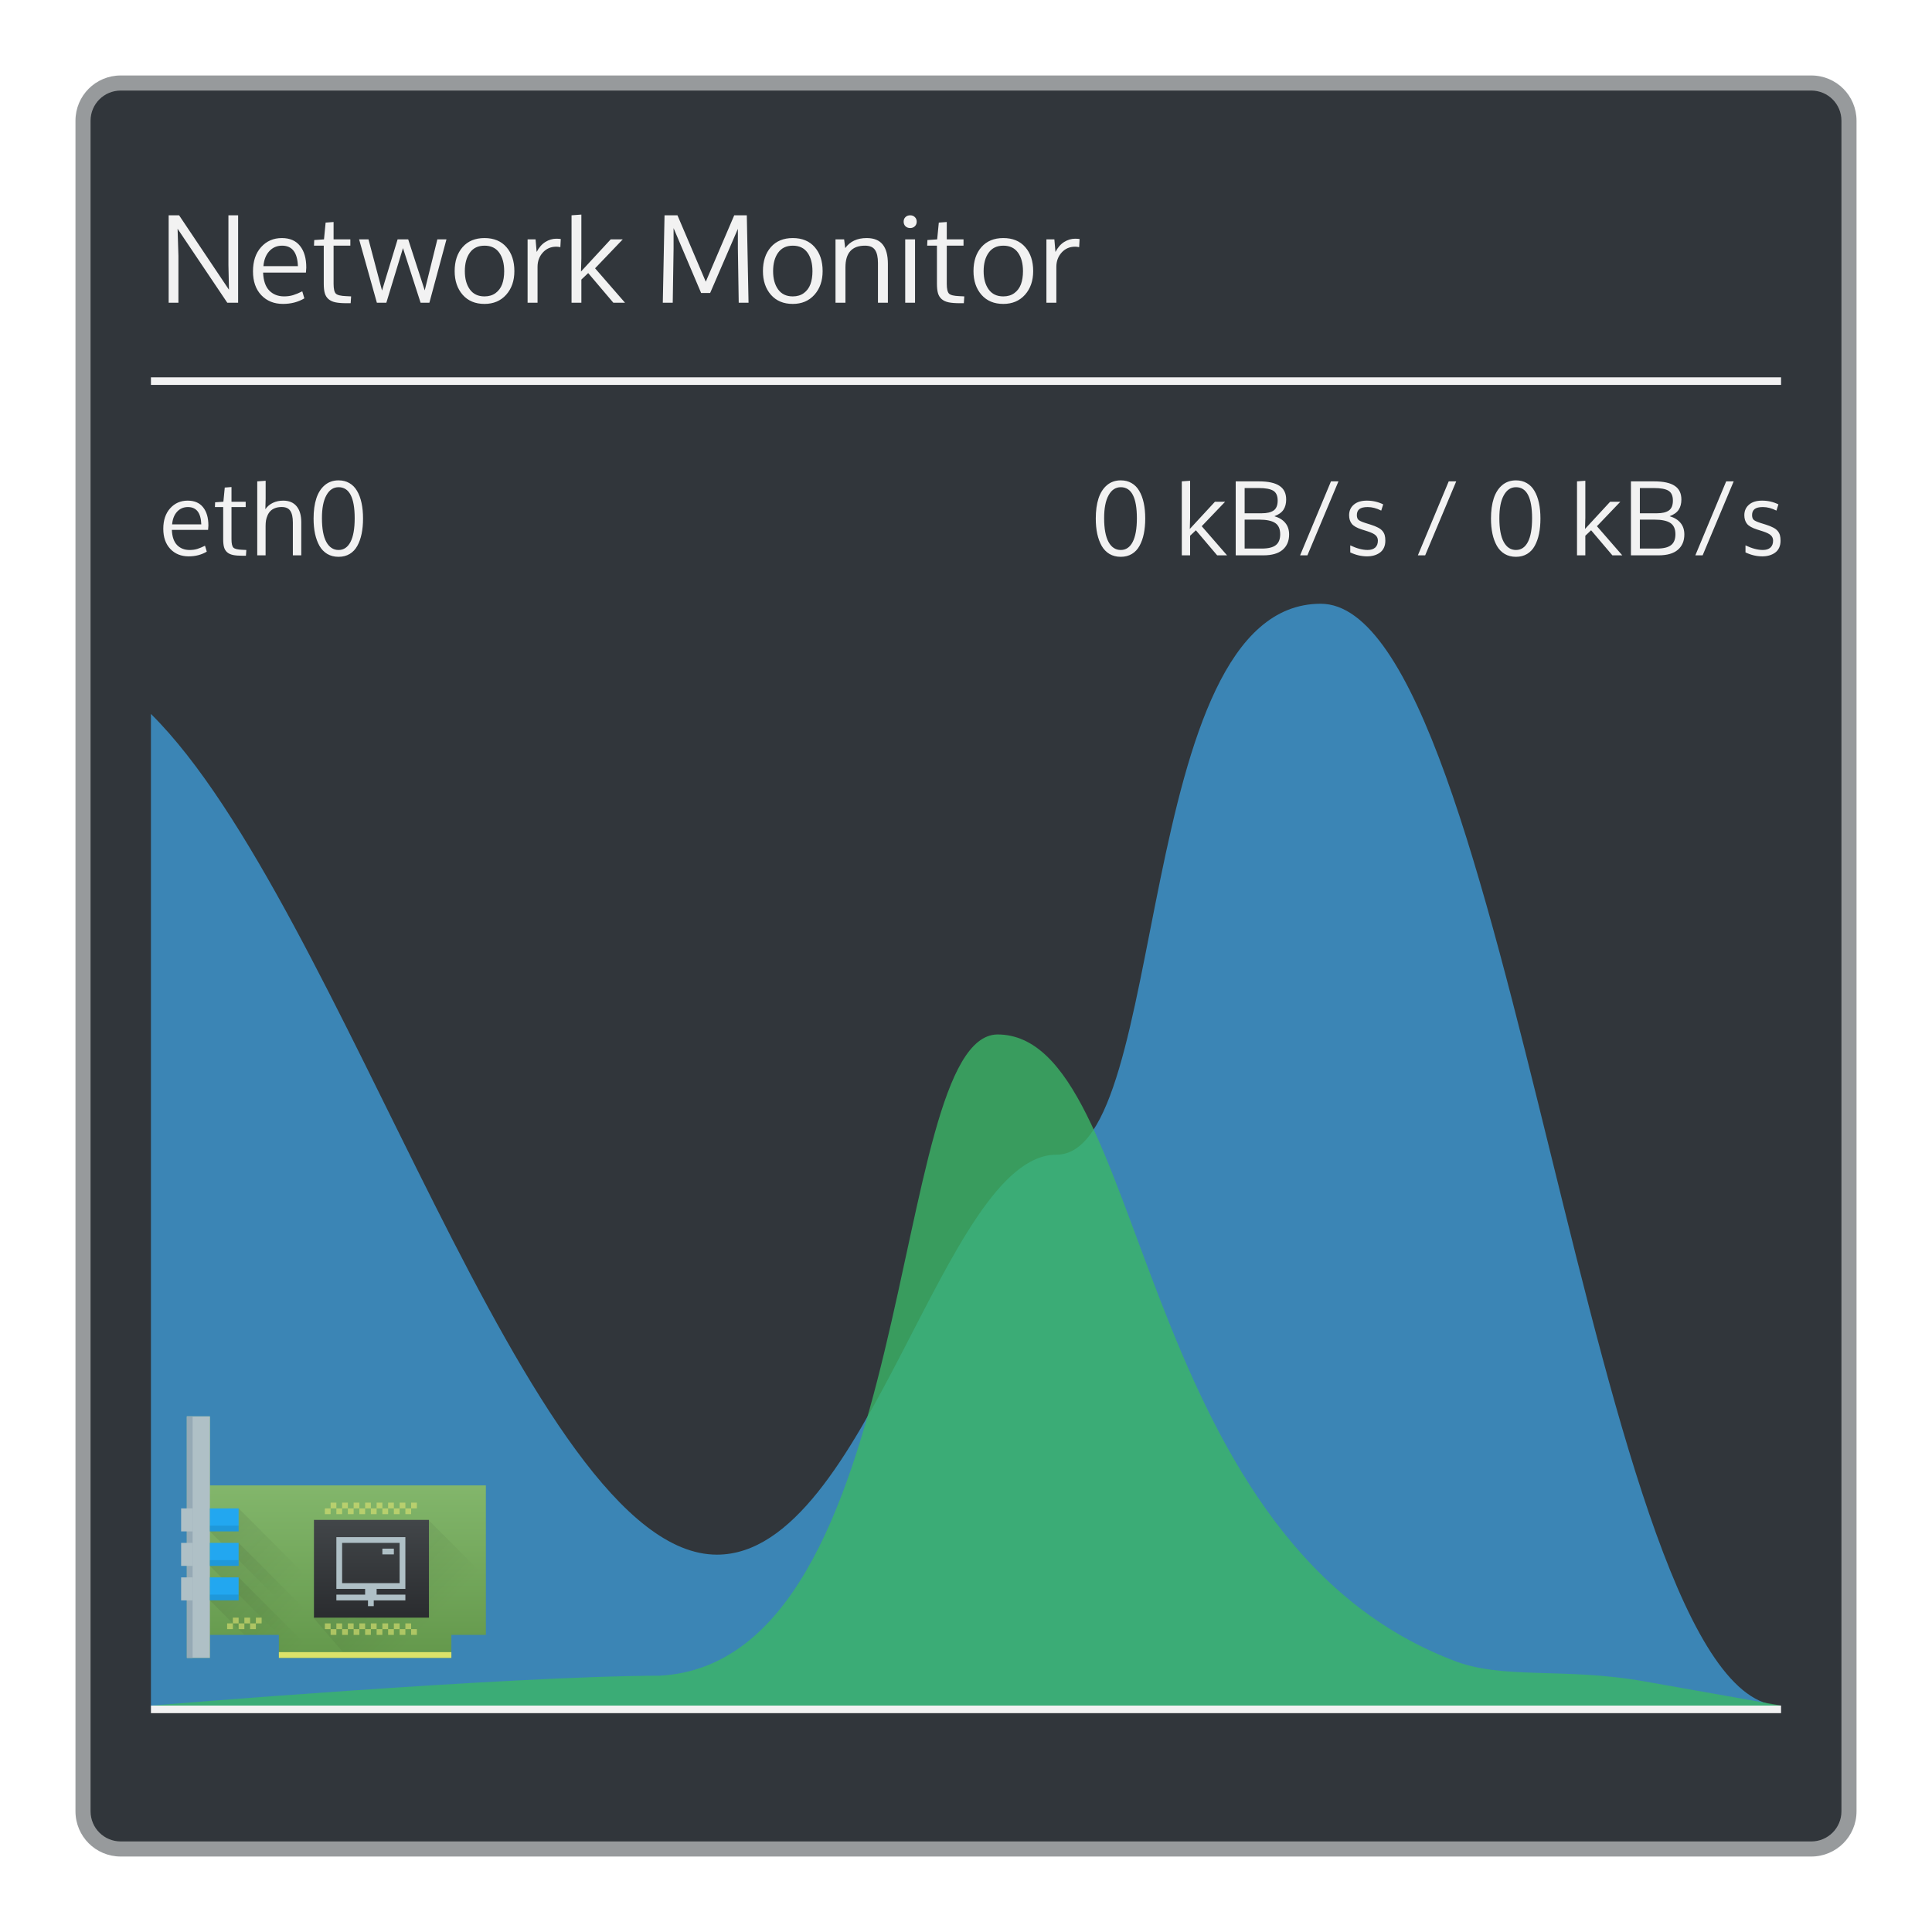
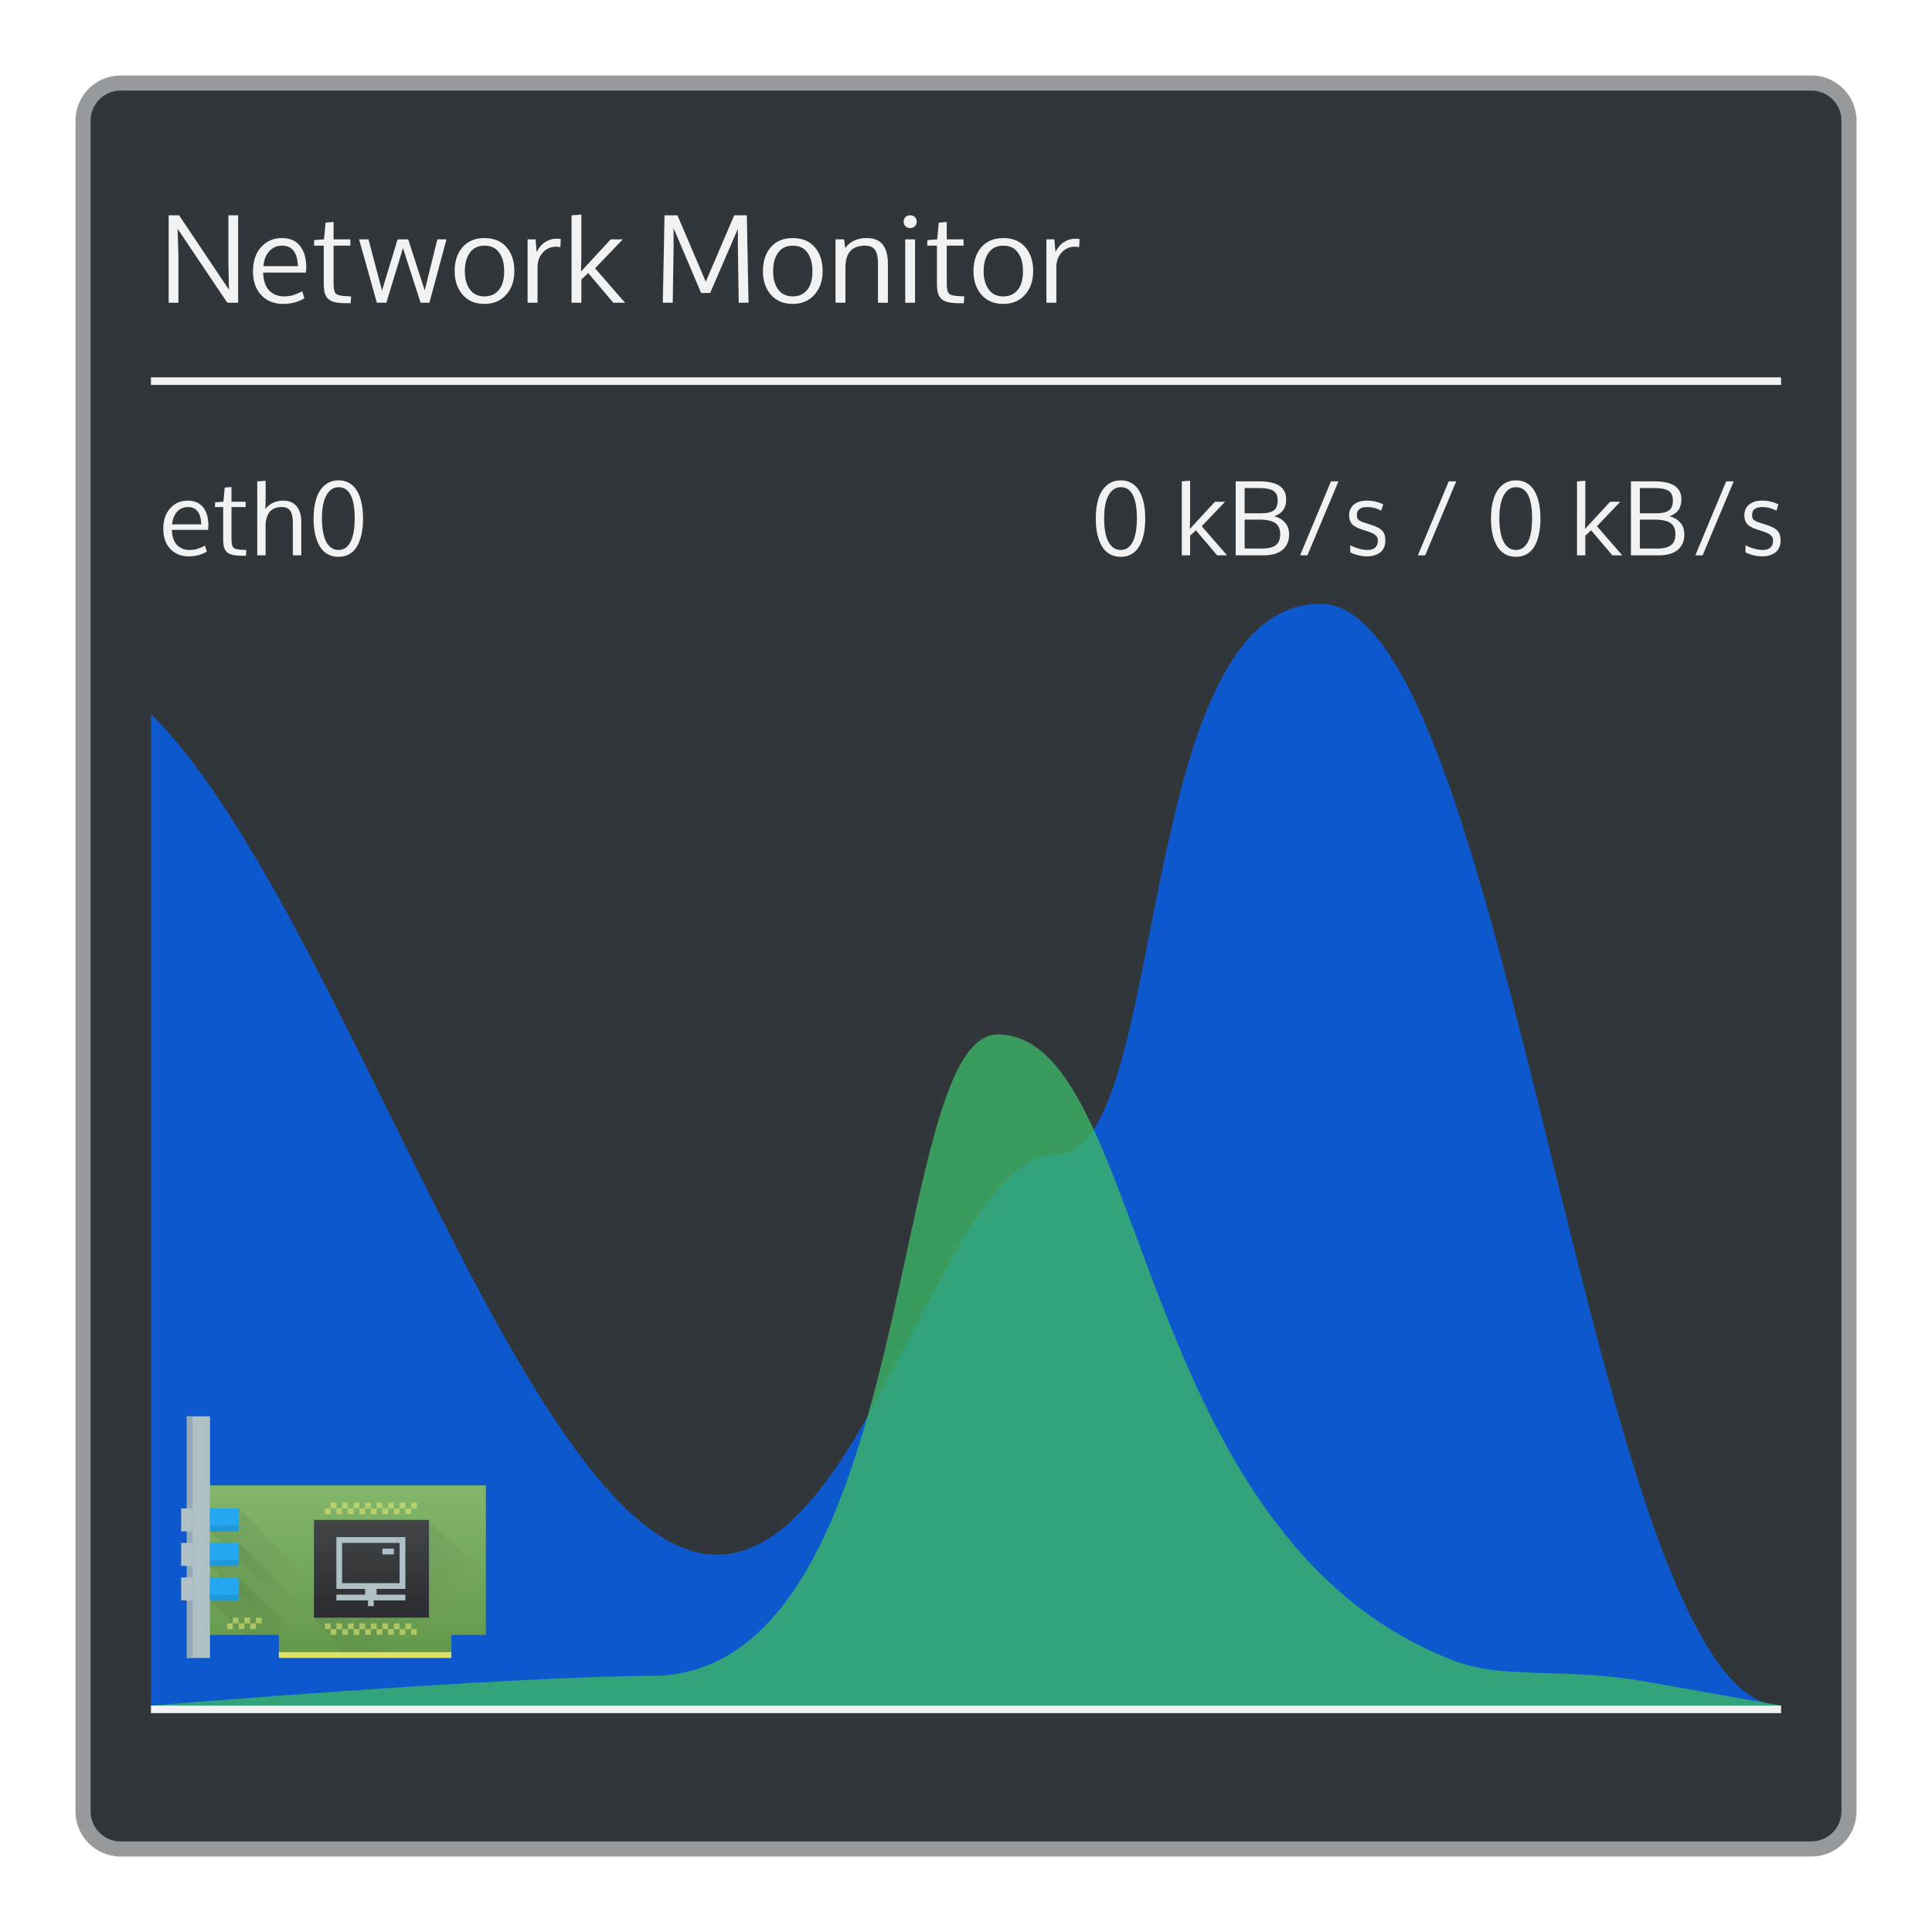
<svg xmlns="http://www.w3.org/2000/svg" xmlns:xlink="http://www.w3.org/1999/xlink" viewBox="0 0 256 256" id="svg2" version="1.1">
  <defs id="defs4">
    <style id="current-color-scheme" type="text/css">
      .ColorScheme-Text {
        color:#f2f2f2;
      }
      .ColorScheme-Background {
        color:#31363b;
      }
      .ColorScheme-Highlight {
        color:#3daee9;
      }
      .ColorScheme-ViewText {
        color:#31363b;
      }
      .ColorScheme-ViewBackground {
        color:#314045;
      }
      .ColorScheme-ViewHover {
        color:#93cee9;
      }
      .ColorScheme-ViewFocus{
        color:#3daee9;
      }
      .ColorScheme-ButtonText {
        color:#31363b;
      }
      .ColorScheme-ButtonBackground {
        color:#31363b;
      }
      .ColorScheme-ButtonHover {
        color:#93cee9;
      }
      .ColorScheme-ButtonFocus{
        color:#3daee9;
      }
      </style>
    <linearGradient gradientTransform="translate(75.5714,509.2194)" xlink:href="#linearGradient4251-0" id="linearGradient4232" x1="30" y1="54" x2="30" y2="12" gradientUnits="userSpaceOnUse" />
    <linearGradient id="linearGradient4251-0">
      <stop style="stop-color:#63984b;stop-opacity:1" offset="0" id="stop4253-4" />
      <stop style="stop-color:#8fc278;stop-opacity:1" offset="1" id="stop4255-2" />
    </linearGradient>
    <linearGradient xlink:href="#linearGradient4227" id="linearGradient4940" gradientUnits="userSpaceOnUse" gradientTransform="translate(75.5714,527.2194)" x1="-6" y1="6" x2="24" y2="36" />
    <linearGradient id="linearGradient4227">
      <stop id="stop4229" offset="0" style="stop-color:#292c2f;stop-opacity:1" />
      <stop id="stop4231" offset="1" style="stop-color:#000000;stop-opacity:0;" />
    </linearGradient>
    <linearGradient xlink:href="#linearGradient4227" id="linearGradient4936" gradientUnits="userSpaceOnUse" gradientTransform="translate(75.5714,521.2194)" x1="-6" y1="6" x2="24" y2="36" />
    <linearGradient xlink:href="#linearGradient4227" id="linearGradient4932" gradientUnits="userSpaceOnUse" x1="-6" y1="6" x2="24" y2="36" gradientTransform="translate(75.5714,515.2194)" />
    <linearGradient gradientTransform="translate(75.5714,509.2194)" xlink:href="#linearGradient4227" id="linearGradient4864" x1="20" y1="20" x2="48" y2="48" gradientUnits="userSpaceOnUse" />
    <linearGradient xlink:href="#linearGradient4159" id="linearGradient4384" x1="-43" y1="1043.362" x2="-43" y2="1012.362" gradientUnits="userSpaceOnUse" gradientTransform="matrix(0.625,0,0,0.5483931,136.1714,-15.95328)" />
    <linearGradient id="linearGradient4159">
      <stop style="stop-color:#2a2c2f;stop-opacity:1" offset="0" id="stop4161" />
      <stop style="stop-color:#424649;stop-opacity:1" offset="1" id="stop4163" />
    </linearGradient>
    <linearGradient xlink:href="#linearGradient4300" id="linearGradient4818" gradientUnits="userSpaceOnUse" gradientTransform="translate(-677.5722,-474.3766)" x1="386.571" y1="523.798" x2="386.571" y2="516.798" />
    <linearGradient id="linearGradient4300">
      <stop id="stop4302" offset="0" style="stop-color:#22a7f0;stop-opacity:1" />
      <stop id="stop4304" offset="1" style="stop-color:#19b5fe;stop-opacity:1" />
    </linearGradient>
    <linearGradient xlink:href="#linearGradient4300" id="linearGradient4824" gradientUnits="userSpaceOnUse" gradientTransform="translate(-677.5722,-468.3766)" x1="386.571" y1="523.798" x2="386.571" y2="516.798" />
    <linearGradient xlink:href="#linearGradient4300" id="linearGradient4830" gradientUnits="userSpaceOnUse" gradientTransform="translate(-677.5722,-462.3766)" x1="386.571" y1="523.798" x2="386.571" y2="516.798" />
  </defs>
  <path style="fill:currentColor;fill-opacity:0.5;stroke:none" d="m 16,10 224,0 c 3.324,0 6,2.676 6,6 l 0,224 c 0,3.324 -2.676,6 -6,6 l -224,0 c -3.324,0 -6,-2.676 -6,-6 L 10,16 c 0,-3.324 2.676,-6 6,-6 z" class="ColorScheme-ButtonText" id="rect4240" />
  <path style="fill:currentColor;fill-opacity:1;stroke:none" d="m 16,12 224,0 c 2.216,0 4,1.784 4,4 l 0,224 c 0,2.216 -1.784,4 -4,4 l -224,0 c -2.216,0 -4,-1.784 -4,-4 L 12,16 c 0,-2.216 1.784,-4 4,-4 z" class="ColorScheme-Background" id="rect4238" />
  <path style="opacity:1;fill:currentColor;fill-opacity:1;stroke:none" class="ColorScheme-Text" d="m 77.035,28.432 -1.303,0.096 0,11.584 1.303,0 0,-3.07 0.904,-0.857 3.332,3.928 1.547,0 -3.967,-4.562 3.666,-3.832 -1.596,0 -3.936,4.262 0.049,-1.73 0,-5.816 z m -54.686,0.096 0,11.584 1.293,0 0,-6.197 -0.111,-3.602 6.586,9.799 1.436,0 0,-11.584 -1.285,0 0,6.602 0.072,3.262 -6.609,-9.863 -1.381,0 z m 65.705,0 -0.229,11.584 1.316,0 0.111,-7.148 0,-2.738 3.65,8.594 1.197,0 3.674,-8.498 0,2.611 0.111,7.18 1.301,0 -0.23,-11.584 -1.666,0 -3.77,8.799 -3.752,-8.799 -1.715,0 z m 32.549,0 c -0.254,0 -0.463,0.08 -0.627,0.238 -0.159,0.153 -0.238,0.355 -0.238,0.604 0,0.249 0.08,0.451 0.238,0.609 0.164,0.159 0.373,0.238 0.627,0.238 0.249,0 0.455,-0.08 0.619,-0.238 0.164,-0.159 0.246,-0.361 0.246,-0.609 0,-0.249 -0.082,-0.45 -0.246,-0.604 -0.159,-0.159 -0.365,-0.238 -0.619,-0.238 z m -76.402,0.889 -1.055,0.08 -0.215,2.221 -1.293,0.088 -0.033,0.746 1.295,0 0,5.045 c 0,0.513 0.045,0.929 0.135,1.246 0.09,0.317 0.252,0.579 0.484,0.785 0.238,0.206 0.544,0.35 0.92,0.43 0.376,0.079 0.866,0.119 1.475,0.119 l 0.549,0 0.062,-0.904 -0.666,-0.033 c -0.704,-0.026 -1.156,-0.136 -1.357,-0.332 -0.201,-0.201 -0.301,-0.639 -0.301,-1.311 l 0,-5.045 2.221,0 0,-0.834 -2.221,0 0,-2.301 z m 81.25,0 -1.055,0.08 -0.215,2.221 -1.293,0.088 -0.033,0.746 1.295,0 0,5.045 c 0,0.513 0.045,0.929 0.135,1.246 0.09,0.317 0.252,0.579 0.484,0.785 0.238,0.206 0.544,0.35 0.92,0.43 0.376,0.079 0.866,0.119 1.475,0.119 l 0.549,0 0.062,-0.904 -0.666,-0.033 c -0.704,-0.026 -1.156,-0.136 -1.357,-0.332 -0.201,-0.201 -0.301,-0.639 -0.301,-1.311 l 0,-5.045 2.221,0 0,-0.834 -2.221,0 0,-2.301 z m -88.105,2.127 c -1.111,0 -2.027,0.399 -2.746,1.197 -0.719,0.799 -1.078,1.869 -1.078,3.213 0,1.328 0.366,2.381 1.102,3.158 0.735,0.772 1.693,1.158 2.873,1.158 1.058,0 2.002,-0.244 2.832,-0.736 l -0.277,-0.93 c -0.444,0.222 -0.845,0.389 -1.205,0.5 -0.36,0.111 -0.76,0.168 -1.199,0.168 -0.809,0 -1.464,-0.258 -1.967,-0.771 -0.503,-0.518 -0.776,-1.31 -0.818,-2.379 l 5.674,0 0.047,-0.668 c 0,-1.227 -0.277,-2.183 -0.832,-2.871 -0.55,-0.693 -1.352,-1.039 -2.404,-1.039 z m 26.85,0 c -1.233,0 -2.199,0.401 -2.902,1.205 -0.698,0.799 -1.049,1.857 -1.049,3.174 0,1.285 0.356,2.333 1.064,3.143 0.709,0.804 1.67,1.205 2.887,1.205 1.19,0 2.148,-0.404 2.873,-1.213 0.725,-0.815 1.088,-1.86 1.088,-3.135 0,-1.317 -0.351,-2.375 -1.049,-3.174 -0.698,-0.804 -1.669,-1.205 -2.912,-1.205 z m 40.848,0 c -1.232,0 -2.201,0.401 -2.904,1.205 -0.698,0.799 -1.047,1.857 -1.047,3.174 0,1.285 0.354,2.333 1.062,3.143 0.709,0.804 1.672,1.205 2.889,1.205 1.19,0 2.148,-0.404 2.873,-1.213 0.725,-0.815 1.086,-1.86 1.086,-3.135 0,-1.317 -0.349,-2.375 -1.047,-3.174 -0.698,-0.804 -1.669,-1.205 -2.912,-1.205 z m 9.799,0 c -1.264,0 -2.213,0.443 -2.848,1.332 l -0.143,-1.158 -1.143,0 0,8.395 1.316,0 0,-4.682 c 0,-1.92 0.863,-2.879 2.588,-2.879 0.64,0 1.086,0.192 1.34,0.578 0.254,0.381 0.381,0.951 0.381,1.707 l 0,5.275 1.316,0 0,-5.133 c 0,-1.153 -0.229,-2.014 -0.689,-2.58 -0.455,-0.571 -1.162,-0.855 -2.119,-0.855 z m 18.1,0 c -1.233,0 -2.201,0.401 -2.904,1.205 -0.698,0.799 -1.047,1.857 -1.047,3.174 0,1.285 0.354,2.333 1.062,3.143 0.709,0.804 1.672,1.205 2.889,1.205 1.19,0 2.148,-0.404 2.873,-1.213 0.725,-0.815 1.086,-1.86 1.086,-3.135 0,-1.317 -0.349,-2.375 -1.047,-3.174 -0.698,-0.804 -1.669,-1.205 -2.912,-1.205 z m -59.225,0.086 c -0.508,0 -0.991,0.144 -1.451,0.43 -0.455,0.28 -0.841,0.721 -1.158,1.324 l -0.143,-1.666 -1.057,0 0,8.395 1.318,0 0,-4.752 c 0,-0.746 0.232,-1.378 0.697,-1.896 0.471,-0.518 1.066,-0.777 1.785,-0.777 0.148,0 0.329,0.02 0.541,0.062 l 0.055,-1.078 c -0.153,-0.026 -0.35,-0.041 -0.588,-0.041 z m 68.746,0 c -0.508,0 -0.993,0.144 -1.453,0.43 -0.455,0.28 -0.841,0.721 -1.158,1.324 l -0.143,-1.666 -1.055,0 0,8.395 1.316,0 0,-4.752 c 0,-0.746 0.234,-1.378 0.699,-1.896 0.471,-0.518 1.066,-0.777 1.785,-0.777 0.148,0 0.327,0.02 0.539,0.062 l 0.057,-1.078 c -0.153,-0.026 -0.35,-0.041 -0.588,-0.041 z m -94.881,0.088 2.355,8.395 1.254,0 2.205,-7.236 2.334,7.236 1.166,0 2.262,-8.395 -1.207,0 -1.674,6.76 -2.189,-6.76 -1.404,0 -2.064,6.783 -1.793,-6.783 -1.244,0 z m 72.363,0 0,8.395 1.301,0 0,-8.395 -1.301,0 z m -82.568,0.834 c 1.333,0 2.032,0.904 2.096,2.713 l -4.57,0 c 0.074,-0.836 0.333,-1.498 0.777,-1.984 0.45,-0.487 1.015,-0.729 1.697,-0.729 z m 26.818,0 c 0.862,0 1.514,0.309 1.953,0.928 0.439,0.614 0.658,1.433 0.658,2.459 0,0.656 -0.09,1.231 -0.27,1.723 -0.18,0.487 -0.471,0.878 -0.873,1.174 -0.397,0.291 -0.887,0.438 -1.469,0.438 -0.846,0 -1.491,-0.308 -1.936,-0.922 -0.444,-0.614 -0.666,-1.42 -0.666,-2.42 0,-1.021 0.222,-1.838 0.666,-2.451 0.444,-0.619 1.089,-0.928 1.936,-0.928 z m 40.848,0 c 0.862,0 1.514,0.309 1.953,0.928 0.439,0.614 0.658,1.433 0.658,2.459 0,0.656 -0.09,1.231 -0.27,1.723 -0.18,0.487 -0.471,0.878 -0.873,1.174 -0.397,0.291 -0.887,0.438 -1.469,0.438 -0.846,0 -1.491,-0.308 -1.936,-0.922 -0.444,-0.614 -0.666,-1.42 -0.666,-2.42 0,-1.021 0.222,-1.838 0.666,-2.451 0.444,-0.619 1.089,-0.928 1.936,-0.928 z m 27.898,0 c 0.862,0 1.512,0.309 1.951,0.928 0.439,0.614 0.658,1.433 0.658,2.459 0,0.656 -0.09,1.231 -0.27,1.723 -0.18,0.487 -0.471,0.878 -0.873,1.174 -0.397,0.291 -0.885,0.438 -1.467,0.438 -0.846,0 -1.491,-0.308 -1.936,-0.922 -0.444,-0.614 -0.668,-1.42 -0.668,-2.42 0,-1.021 0.224,-1.838 0.668,-2.451 0.444,-0.619 1.089,-0.928 1.936,-0.928 z M 20,50 l 0,1 216,0 0,-1 -216,0 z m 24.861,13.65 c -0.716,0 -1.325,0.212 -1.826,0.637 -0.501,0.421 -0.875,1.008 -1.121,1.76 -0.242,0.747 -0.363,1.637 -0.363,2.666 0,0.743 0.066,1.419 0.195,2.027 0.134,0.604 0.33,1.137 0.59,1.598 0.264,0.457 0.61,0.811 1.035,1.066 0.43,0.251 0.926,0.377 1.49,0.377 0.559,0 1.05,-0.126 1.471,-0.377 0.425,-0.255 0.763,-0.613 1.014,-1.074 0.255,-0.461 0.445,-0.993 0.57,-1.598 0.125,-0.604 0.188,-1.277 0.188,-2.02 0,-0.774 -0.067,-1.469 -0.201,-2.082 -0.134,-0.618 -0.334,-1.149 -0.598,-1.592 -0.26,-0.448 -0.597,-0.79 -1.014,-1.027 -0.412,-0.242 -0.888,-0.361 -1.43,-0.361 z m 103.645,0 c -0.716,0 -1.325,0.212 -1.826,0.637 -0.501,0.421 -0.877,1.008 -1.123,1.76 -0.242,0.747 -0.361,1.637 -0.361,2.666 0,0.743 0.066,1.419 0.195,2.027 0.134,0.604 0.33,1.137 0.59,1.598 0.264,0.457 0.608,0.811 1.033,1.066 0.43,0.251 0.928,0.377 1.492,0.377 0.559,0 1.048,-0.126 1.469,-0.377 0.425,-0.255 0.763,-0.613 1.014,-1.074 0.255,-0.461 0.447,-0.993 0.572,-1.598 0.125,-0.604 0.188,-1.277 0.188,-2.02 0,-0.774 -0.067,-1.469 -0.201,-2.082 -0.134,-0.618 -0.334,-1.149 -0.598,-1.592 -0.26,-0.448 -0.597,-0.79 -1.014,-1.027 -0.412,-0.242 -0.888,-0.361 -1.43,-0.361 z m 52.367,0 c -0.716,0 -1.325,0.212 -1.826,0.637 -0.501,0.421 -0.875,1.008 -1.121,1.76 -0.242,0.747 -0.363,1.637 -0.363,2.666 0,0.743 0.066,1.419 0.195,2.027 0.134,0.604 0.332,1.137 0.592,1.598 0.264,0.457 0.608,0.811 1.033,1.066 0.43,0.251 0.926,0.377 1.49,0.377 0.559,0 1.05,-0.126 1.471,-0.377 0.425,-0.255 0.763,-0.613 1.014,-1.074 0.255,-0.461 0.445,-0.993 0.57,-1.598 0.125,-0.604 0.188,-1.277 0.188,-2.02 0,-0.774 -0.067,-1.469 -0.201,-2.082 -0.134,-0.618 -0.334,-1.149 -0.598,-1.592 -0.26,-0.448 -0.597,-0.79 -1.014,-1.027 -0.412,-0.242 -0.888,-0.361 -1.43,-0.361 z m -165.674,0.053 -1.113,0.08 0,9.803 1.107,0 0,-3.887 c 0,-0.264 0.017,-0.51 0.053,-0.738 0.04,-0.228 0.111,-0.454 0.209,-0.678 0.098,-0.224 0.226,-0.416 0.383,-0.572 0.157,-0.161 0.361,-0.289 0.611,-0.383 0.255,-0.098 0.548,-0.146 0.879,-0.146 0.533,0 0.911,0.168 1.135,0.504 0.228,0.331 0.342,0.848 0.342,1.551 l 0,4.35 1.115,0 0,-4.391 c 0,-0.913 -0.207,-1.618 -0.619,-2.115 -0.412,-0.497 -1.003,-0.744 -1.777,-0.744 -0.506,0 -0.964,0.098 -1.371,0.295 -0.403,0.192 -0.733,0.473 -0.992,0.84 l 0.039,-1.391 0,-2.377 z m 122.496,0 -1.1,0.08 0,9.803 1.1,0 0,-2.598 0.766,-0.725 2.82,3.322 1.309,0 -3.355,-3.859 3.102,-3.244 -1.35,0 -3.33,3.605 0.039,-1.463 0,-4.922 z m 52.369,0 -1.102,0.08 0,9.803 1.102,0 0,-2.598 0.766,-0.725 2.82,3.322 1.309,0 -3.357,-3.859 3.102,-3.244 -1.35,0 -3.33,3.605 0.041,-1.463 0,-4.922 z m -46.326,0.08 0,9.803 3.652,0 c 1.132,0 1.986,-0.243 2.559,-0.73 0.577,-0.492 0.865,-1.171 0.865,-2.035 0,-0.622 -0.17,-1.134 -0.51,-1.537 -0.336,-0.407 -0.815,-0.702 -1.438,-0.881 0.568,-0.219 0.97,-0.507 1.203,-0.865 0.237,-0.363 0.355,-0.812 0.355,-1.35 0,-0.819 -0.296,-1.423 -0.887,-1.812 -0.586,-0.394 -1.494,-0.592 -2.725,-0.592 l -3.076,0 z m 12.623,0 -4.09,9.803 0.967,0 4.115,-9.803 -0.992,0 z m 15.602,0 -4.088,9.803 0.967,0 4.115,-9.803 -0.994,0 z m 24.145,0 0,9.803 3.652,0 c 1.132,0 1.984,-0.243 2.557,-0.73 0.577,-0.492 0.867,-1.171 0.867,-2.035 0,-0.622 -0.17,-1.134 -0.51,-1.537 -0.336,-0.407 -0.815,-0.702 -1.438,-0.881 0.568,-0.219 0.968,-0.507 1.201,-0.865 0.237,-0.363 0.355,-0.812 0.355,-1.35 0,-0.819 -0.294,-1.423 -0.885,-1.812 -0.586,-0.394 -1.496,-0.592 -2.727,-0.592 l -3.074,0 z m 12.621,0 -4.088,9.803 0.967,0 4.115,-9.803 -0.994,0 z m -198.055,0.752 -0.893,0.068 -0.182,1.879 -1.094,0.074 -0.027,0.631 1.096,0 0,4.271 c 0,0.434 0.037,0.784 0.113,1.053 0.076,0.269 0.213,0.491 0.41,0.666 0.201,0.175 0.46,0.294 0.777,0.361 0.318,0.067 0.735,0.102 1.25,0.102 l 0.463,0 0.053,-0.766 -0.562,-0.027 c -0.595,-0.022 -0.978,-0.116 -1.148,-0.281 -0.17,-0.17 -0.256,-0.539 -0.256,-1.107 l 0,-4.271 1.881,0 0,-0.705 -1.881,0 0,-1.947 z m 14.188,0.021 c 1.423,0 2.135,1.371 2.135,4.115 0,1.383 -0.185,2.431 -0.557,3.143 -0.367,0.707 -0.893,1.061 -1.578,1.061 -0.694,0 -1.236,-0.357 -1.625,-1.068 -0.385,-0.716 -0.578,-1.759 -0.578,-3.129 -0.004,-1.311 0.19,-2.325 0.584,-3.041 0.394,-0.721 0.934,-1.08 1.619,-1.08 z m 103.645,0 c 1.423,0 2.135,1.371 2.135,4.115 0,1.383 -0.187,2.431 -0.559,3.143 -0.367,0.707 -0.891,1.061 -1.576,1.061 -0.694,0 -1.236,-0.357 -1.625,-1.068 -0.385,-0.716 -0.578,-1.759 -0.578,-3.129 -0.004,-1.311 0.19,-2.325 0.584,-3.041 0.394,-0.721 0.934,-1.08 1.619,-1.08 z m 52.367,0 c 1.423,0 2.135,1.371 2.135,4.115 0,1.383 -0.185,2.431 -0.557,3.143 -0.367,0.707 -0.893,1.061 -1.578,1.061 -0.694,0 -1.236,-0.357 -1.625,-1.068 -0.385,-0.716 -0.576,-1.759 -0.576,-3.129 -0.004,-1.311 0.19,-2.325 0.584,-3.041 0.394,-0.721 0.932,-1.08 1.617,-1.08 z m -35.953,0.113 1.887,0 c 0.882,0 1.517,0.118 1.906,0.355 0.389,0.237 0.584,0.672 0.584,1.303 0,0.627 -0.179,1.066 -0.537,1.316 -0.358,0.246 -0.881,0.369 -1.57,0.369 l -2.27,0 0,-3.344 z m 52.369,0 1.887,0 c 0.882,0 1.517,0.118 1.906,0.355 0.389,0.237 0.584,0.672 0.584,1.303 0,0.627 -0.179,1.066 -0.537,1.316 -0.358,0.246 -0.881,0.369 -1.57,0.369 l -2.27,0 0,-3.344 z M 24.873,66.336 c -0.94,0 -1.714,0.338 -2.322,1.014 -0.609,0.676 -0.914,1.582 -0.914,2.719 0,1.123 0.311,2.014 0.934,2.672 0.622,0.653 1.434,0.98 2.432,0.98 0.895,0 1.694,-0.209 2.396,-0.625 l -0.236,-0.785 c -0.376,0.188 -0.715,0.33 -1.02,0.424 -0.304,0.094 -0.642,0.141 -1.014,0.141 -0.685,0 -1.241,-0.218 -1.666,-0.652 -0.425,-0.439 -0.656,-1.11 -0.691,-2.014 l 4.801,0 0.041,-0.564 c 0,-1.038 -0.235,-1.848 -0.705,-2.43 -0.465,-0.586 -1.144,-0.879 -2.035,-0.879 z m 156.24,0 c -0.743,0 -1.319,0.179 -1.73,0.537 -0.412,0.354 -0.619,0.819 -0.619,1.396 0,0.465 0.12,0.845 0.357,1.141 0.237,0.291 0.674,0.54 1.314,0.746 l 0.779,0.248 c 0.515,0.166 0.871,0.341 1.068,0.529 0.197,0.188 0.295,0.422 0.295,0.699 10e-6,0.403 -0.118,0.711 -0.355,0.926 -0.237,0.21 -0.572,0.316 -1.002,0.316 -0.685,0 -1.452,-0.204 -2.303,-0.611 l 0,0.934 c 0.734,0.349 1.475,0.523 2.223,0.523 0.336,0 0.646,-0.041 0.928,-0.121 0.286,-0.081 0.54,-0.202 0.764,-0.363 0.228,-0.161 0.407,-0.376 0.537,-0.645 0.13,-0.273 0.195,-0.586 0.195,-0.939 0,-0.286 -0.026,-0.528 -0.08,-0.725 -0.054,-0.201 -0.152,-0.39 -0.295,-0.564 -0.143,-0.175 -0.343,-0.327 -0.598,-0.457 -0.251,-0.134 -0.576,-0.263 -0.975,-0.389 l -0.705,-0.221 c -0.461,-0.148 -0.763,-0.286 -0.906,-0.416 -0.143,-0.13 -0.215,-0.342 -0.215,-0.633 0,-0.345 0.111,-0.606 0.33,-0.785 0.224,-0.184 0.593,-0.275 1.107,-0.275 0.577,0 1.175,0.157 1.793,0.471 l 0.262,-0.826 c -0.671,-0.331 -1.396,-0.496 -2.17,-0.496 z m 52.369,0 c -0.743,0 -1.321,0.179 -1.732,0.537 -0.412,0.354 -0.617,0.819 -0.617,1.396 0,0.465 0.118,0.845 0.355,1.141 0.237,0.291 0.676,0.54 1.316,0.746 l 0.779,0.248 c 0.515,0.166 0.869,0.341 1.066,0.529 0.197,0.188 0.295,0.422 0.295,0.699 0,0.403 -0.118,0.711 -0.355,0.926 -0.237,0.21 -0.57,0.316 -1,0.316 -0.685,0 -1.452,-0.204 -2.303,-0.611 l 0,0.934 c 0.734,0.349 1.475,0.523 2.223,0.523 0.336,0 0.644,-0.041 0.926,-0.121 0.286,-0.081 0.542,-0.202 0.766,-0.363 0.228,-0.161 0.407,-0.376 0.537,-0.645 0.13,-0.273 0.195,-0.586 0.195,-0.939 0,-0.286 -0.028,-0.528 -0.082,-0.725 -0.054,-0.201 -0.152,-0.39 -0.295,-0.564 -0.143,-0.175 -0.343,-0.327 -0.598,-0.457 -0.251,-0.134 -0.574,-0.263 -0.973,-0.389 l -0.705,-0.221 c -0.461,-0.148 -0.763,-0.286 -0.906,-0.416 -0.143,-0.13 -0.215,-0.342 -0.215,-0.633 0,-0.345 0.109,-0.606 0.328,-0.785 0.224,-0.184 0.593,-0.275 1.107,-0.275 0.577,0 1.175,0.157 1.793,0.471 l 0.262,-0.826 c -0.671,-0.331 -1.394,-0.496 -2.168,-0.496 z M 24.9,67.187 c 1.128,0 1.72,0.766 1.773,2.297 l -3.867,0 c 0.063,-0.707 0.28,-1.266 0.656,-1.678 0.38,-0.412 0.86,-0.619 1.438,-0.619 z m 140.02,1.666 1.92,0 c 0.967,0 1.675,0.148 2.123,0.443 0.448,0.295 0.67,0.793 0.67,1.496 0,0.662 -0.195,1.143 -0.584,1.443 -0.385,0.3 -1,0.451 -1.846,0.451 l -2.283,0 0,-3.834 z m 52.369,0 1.92,0 c 0.967,0 1.674,0.148 2.121,0.443 0.448,0.295 0.672,0.793 0.672,1.496 0,0.662 -0.195,1.143 -0.584,1.443 -0.385,0.3 -1.002,0.451 -1.848,0.451 l -2.281,0 0,-3.834 z M 20,226 l 0,1 216,0 0,-1 -216,0 z" id="rect7886" />
-   <path style="fill:#3b85b5;fill-opacity:1;fill-rule:evenodd;stroke:none;stroke-width:1px;stroke-linecap:butt;stroke-linejoin:miter;stroke-opacity:1" d="M 20,226 20,94.6 C 45.421,119.797 70,206 95,206 115,206 125,153 140,153 c 15,0 10,-73 35,-73 25,0 36,146 61,146 l 0,0 z" id="path5466-9" />
+   <path style="fill:#0e58ce;fill-opacity:1;fill-rule:evenodd;stroke:none;stroke-width:1px;stroke-linecap:butt;stroke-linejoin:miter;stroke-opacity:1" d="M 20,226 20,94.6 C 45.421,119.797 70,206 95,206 115,206 125,153 140,153 c 15,0 10,-73 35,-73 25,0 36,146 61,146 l 0,0 z" id="path5466-9" />
  <path style="opacity:0.8;fill:#3bb566;fill-opacity:1;fill-rule:evenodd;stroke:none;stroke-width:1px;stroke-linecap:butt;stroke-linejoin:miter;stroke-opacity:1" d="m 20,226 0,0 c 0,0 47.429,-3.929 67.362,-3.959 34.513,-1.749 30.172,-84.705 44.781,-84.97 19.929,-0.033 17.599,66.31 60.21,82.859 6.597,2.713 14.719,0.945 25.505,2.856 L 236,226 l 0,0 z" id="path5466-4" />
  <g id="g5260" transform="matrix(0.7619041,0,0,0.7619041,-37.38768,-209.4398)">
    <path id="rect4200" d="m 81.571,521.219 0,42 4,0 0,-4 12,0 0,4 30,0 0,-4 6,0 0,-26 -18,0 -30,0 0,-10 0,-2 z" style="fill:url(#linearGradient4232);fill-opacity:1;stroke:none" />
    <path id="path4938" d="m 90.571,549.219 -5,4 6,6 6,0 0,4 7,0 -14,-14 z" style="opacity:0.2;fill:url(#linearGradient4940);fill-opacity:1;fill-rule:evenodd;stroke:none;stroke-width:1px;stroke-linecap:butt;stroke-linejoin:miter;stroke-opacity:1" />
    <path id="path4934" d="m 90.571,543.219 -5,4 12,12 4,4 9,0 -20,-20 z" style="opacity:0.2;fill:url(#linearGradient4936);fill-opacity:1;fill-rule:evenodd;stroke:none;stroke-width:1px;stroke-linecap:butt;stroke-linejoin:miter;stroke-opacity:1" />
    <path id="path4930" d="m 90.571,537.219 -5,4 22,22 9,0 -26,-26 z" style="opacity:0.2;fill:url(#linearGradient4932);fill-opacity:1;fill-rule:evenodd;stroke:none;stroke-width:1px;stroke-linecap:butt;stroke-linejoin:miter;stroke-opacity:1" />
    <path id="path4842" d="m 123.571,539.219 -20,17 6,7 18,0 0,-4 6,0 0,-10 z" style="opacity:0.2;fill:url(#linearGradient4864);fill-opacity:1;fill-rule:evenodd;stroke:none;stroke-width:1px;stroke-linecap:butt;stroke-linejoin:miter;stroke-opacity:1" />
    <rect y="562.219" x="97.571" height="1" width="30" id="rect4234" style="fill:#dce269;fill-opacity:1;stroke:none" />
    <path id="path4303" d="m 105.571,557.219 0,1 1,0 0,-1 -1,0 z m 1,1 0,1 1,0 0,-1 -1,0 z m 1,0 1,0 0,-1 -1,0 0,1 z m 1,0 0,1 1,0 0,-1 -1,0 z m 1,0 1,0 0,-1 -1,0 0,1 z m 1,0 0,1 1,0 0,-1 -1,0 z m 1,0 1,0 0,-1 -1,0 0,1 z m 1,0 0,1 1,0 0,-1 -1,0 z m 1,0 1,0 0,-1 -1,0 0,1 z m 1,0 0,1 1,0 0,-1 -1,0 z m 1,0 1,0 0,-1 -1,0 0,1 z m 1,0 0,1 1,0 0,-1 -1,0 z m 1,0 1,0 0,-1 -1,0 0,1 z m 1,0 0,1 1,0 0,-1 -1,0 z m 1,0 1,0 0,-1 -1,0 0,1 z m 1,0 0,1 1,0 0,-1 -1,0 z" style="color:#000000;font-style:normal;font-variant:normal;font-weight:normal;font-stretch:normal;font-size:medium;line-height:normal;font-family:Sans;-inkscape-font-specification:Sans;text-indent:0;text-align:start;text-decoration:none;text-decoration-line:none;letter-spacing:normal;word-spacing:normal;text-transform:none;direction:ltr;block-progression:tb;writing-mode:lr-tb;baseline-shift:baseline;text-anchor:start;display:inline;overflow:visible;visibility:visible;opacity:0.6;fill:#dee372;fill-opacity:1;stroke:none;stroke-width:1;marker:none;enable-background:accumulate" />
    <path id="path4313" d="m 89.571,556.219 0,1 1,0 0,-1 -1,0 z m 1,1 0,1 1,0 0,-1 -1,0 z m 1,0 1,0 0,-1 -1,0 0,1 z m 1,0 0,1 1,0 0,-1 -1,0 z m 1,0 1,0 0,-1 -1,0 0,1 z m -4,0 -1,0 0,1 1,0 0,-1 z" style="color:#000000;font-style:normal;font-variant:normal;font-weight:normal;font-stretch:normal;font-size:medium;line-height:normal;font-family:Sans;-inkscape-font-specification:Sans;text-indent:0;text-align:start;text-decoration:none;text-decoration-line:none;letter-spacing:normal;word-spacing:normal;text-transform:none;direction:ltr;block-progression:tb;writing-mode:lr-tb;baseline-shift:baseline;text-anchor:start;display:inline;overflow:visible;visibility:visible;opacity:0.6;fill:#dee372;fill-opacity:1;stroke:none;stroke-width:1;marker:none;enable-background:accumulate" />
    <rect y="539.219" x="103.671" height="17" width="20" id="rect4241" style="fill:url(#linearGradient4384);fill-opacity:1;fill-rule:evenodd;stroke:none" />
    <rect y="521.219" x="81.571" height="42" width="4" id="rect4487" style="fill:#afc0c6;fill-opacity:1;stroke:none" />
    <rect y="521.219" x="81.571" height="42" width="1" id="rect4489" style="fill:#96aab5;fill-opacity:1;stroke:none" />
    <path style="color:#000000;font-style:normal;font-variant:normal;font-weight:normal;font-stretch:normal;font-size:medium;line-height:normal;font-family:Sans;-inkscape-font-specification:Sans;text-indent:0;text-align:start;text-decoration:none;text-decoration-line:none;letter-spacing:normal;word-spacing:normal;text-transform:none;direction:ltr;block-progression:tb;writing-mode:lr-tb;baseline-shift:baseline;text-anchor:start;display:inline;overflow:visible;visibility:visible;opacity:0.6;fill:#dee372;fill-opacity:1;stroke:none;stroke-width:1;marker:none;enable-background:accumulate" d="m 121.571,536.219 0,1 -1,0 0,-1 1,0 z m -1,1 0,1 -1,0 0,-1 1,0 z m -1,0 -1,0 0,-1 1,0 0,1 z m -1,0 0,1 -1,0 0,-1 1,0 z m -1,0 -1,0 0,-1 1,0 0,1 z m -1,0 0,1 -1,0 0,-1 1,0 z m -1,0 -1,0 0,-1 1,0 0,1 z m -1,0 0,1 -1,0 0,-1 1,0 z m -1,0 -1,0 0,-1 1,0 0,1 z m -1,0 0,1 -1,0 0,-1 1,0 z m -1,0 -1,0 0,-1 1,0 0,1 z m -1,0 0,1 -1,0 0,-1 1,0 z m -1,0 -1,0 0,-1 1,0 0,1 z m -1,0 0,1 -1,0 0,-1 1,0 z m -1,0 -1,0 0,-1 1,0 0,1 z m -1,0 0,1 -1,0 0,-1 1,0 z" id="path4497" />
    <path style="fill:url(#linearGradient4818);fill-opacity:1;stroke:none" d="m 85.571,537.219 0,4 3.9,0 c 0.035,0 0.065,-0.016 0.1,-0.019 l 0,0.019 1,0 0,-4 -1,0 0,0.019 c -0.035,-0.004 -0.064,-0.019 -0.1,-0.019 l -3.9,0 z" id="path4816" />
    <path id="path4822" d="m 85.571,543.219 0,4 3.9,0 c 0.035,0 0.065,-0.016 0.1,-0.019 l 0,0.019 1,0 0,-4 -1,0 0,0.019 c -0.035,-0.004 -0.064,-0.019 -0.1,-0.019 l -3.9,0 z" style="fill:url(#linearGradient4824);fill-opacity:1;stroke:none" />
    <path style="fill:url(#linearGradient4830);fill-opacity:1;stroke:none" d="m 85.571,549.219 0,4 3.9,0 c 0.035,0 0.065,-0.016 0.1,-0.019 l 0,0.019 1,0 0,-4 -1,0 0,0.019 c -0.035,-0.004 -0.064,-0.019 -0.1,-0.019 l -3.9,0 z" id="path4828" />
    <rect y="552.219" x="85.571" height="1" width="5" id="rect4832" style="opacity:0.09;fill:#000000;fill-opacity:1;stroke:none" />
    <rect style="opacity:0.09;fill:#000000;fill-opacity:1;stroke:none" id="rect4834" width="5" height="1" x="85.571" y="546.219" />
    <rect y="540.219" x="85.571" height="1" width="5" id="rect4836" style="opacity:0.09;fill:#000000;fill-opacity:1;stroke:none" />
    <rect y="537.219" x="80.571" height="4" width="2" id="rect4197-4" style="opacity:1;fill:#afc0c6;fill-opacity:1;stroke:none" />
    <rect y="543.219" x="80.571" height="4" width="2" id="rect4197-7" style="opacity:1;fill:#afc0c6;fill-opacity:1;stroke:none" />
    <rect y="549.219" x="80.571" height="4" width="2" id="rect4197-5" style="opacity:1;fill:#afc0c6;fill-opacity:1;stroke:none" />
    <path id="rect4364" d="m 107.571,542.219 0,9 5,0 0,1 -5,0 0,1 5.5,0 0,1 1,0 0,-1 5.5,0 0,-1 -5,0 0,-1 5,0 0,-9 -12,0 z m 1,1 10,0 0,7 -10,0 0,-7 z m 7,1 0,1 2,0 0,-1 -2,0 z" style="opacity:1;fill:#afc0c6;fill-opacity:1;stroke-linecap:round" />
  </g>
</svg>
